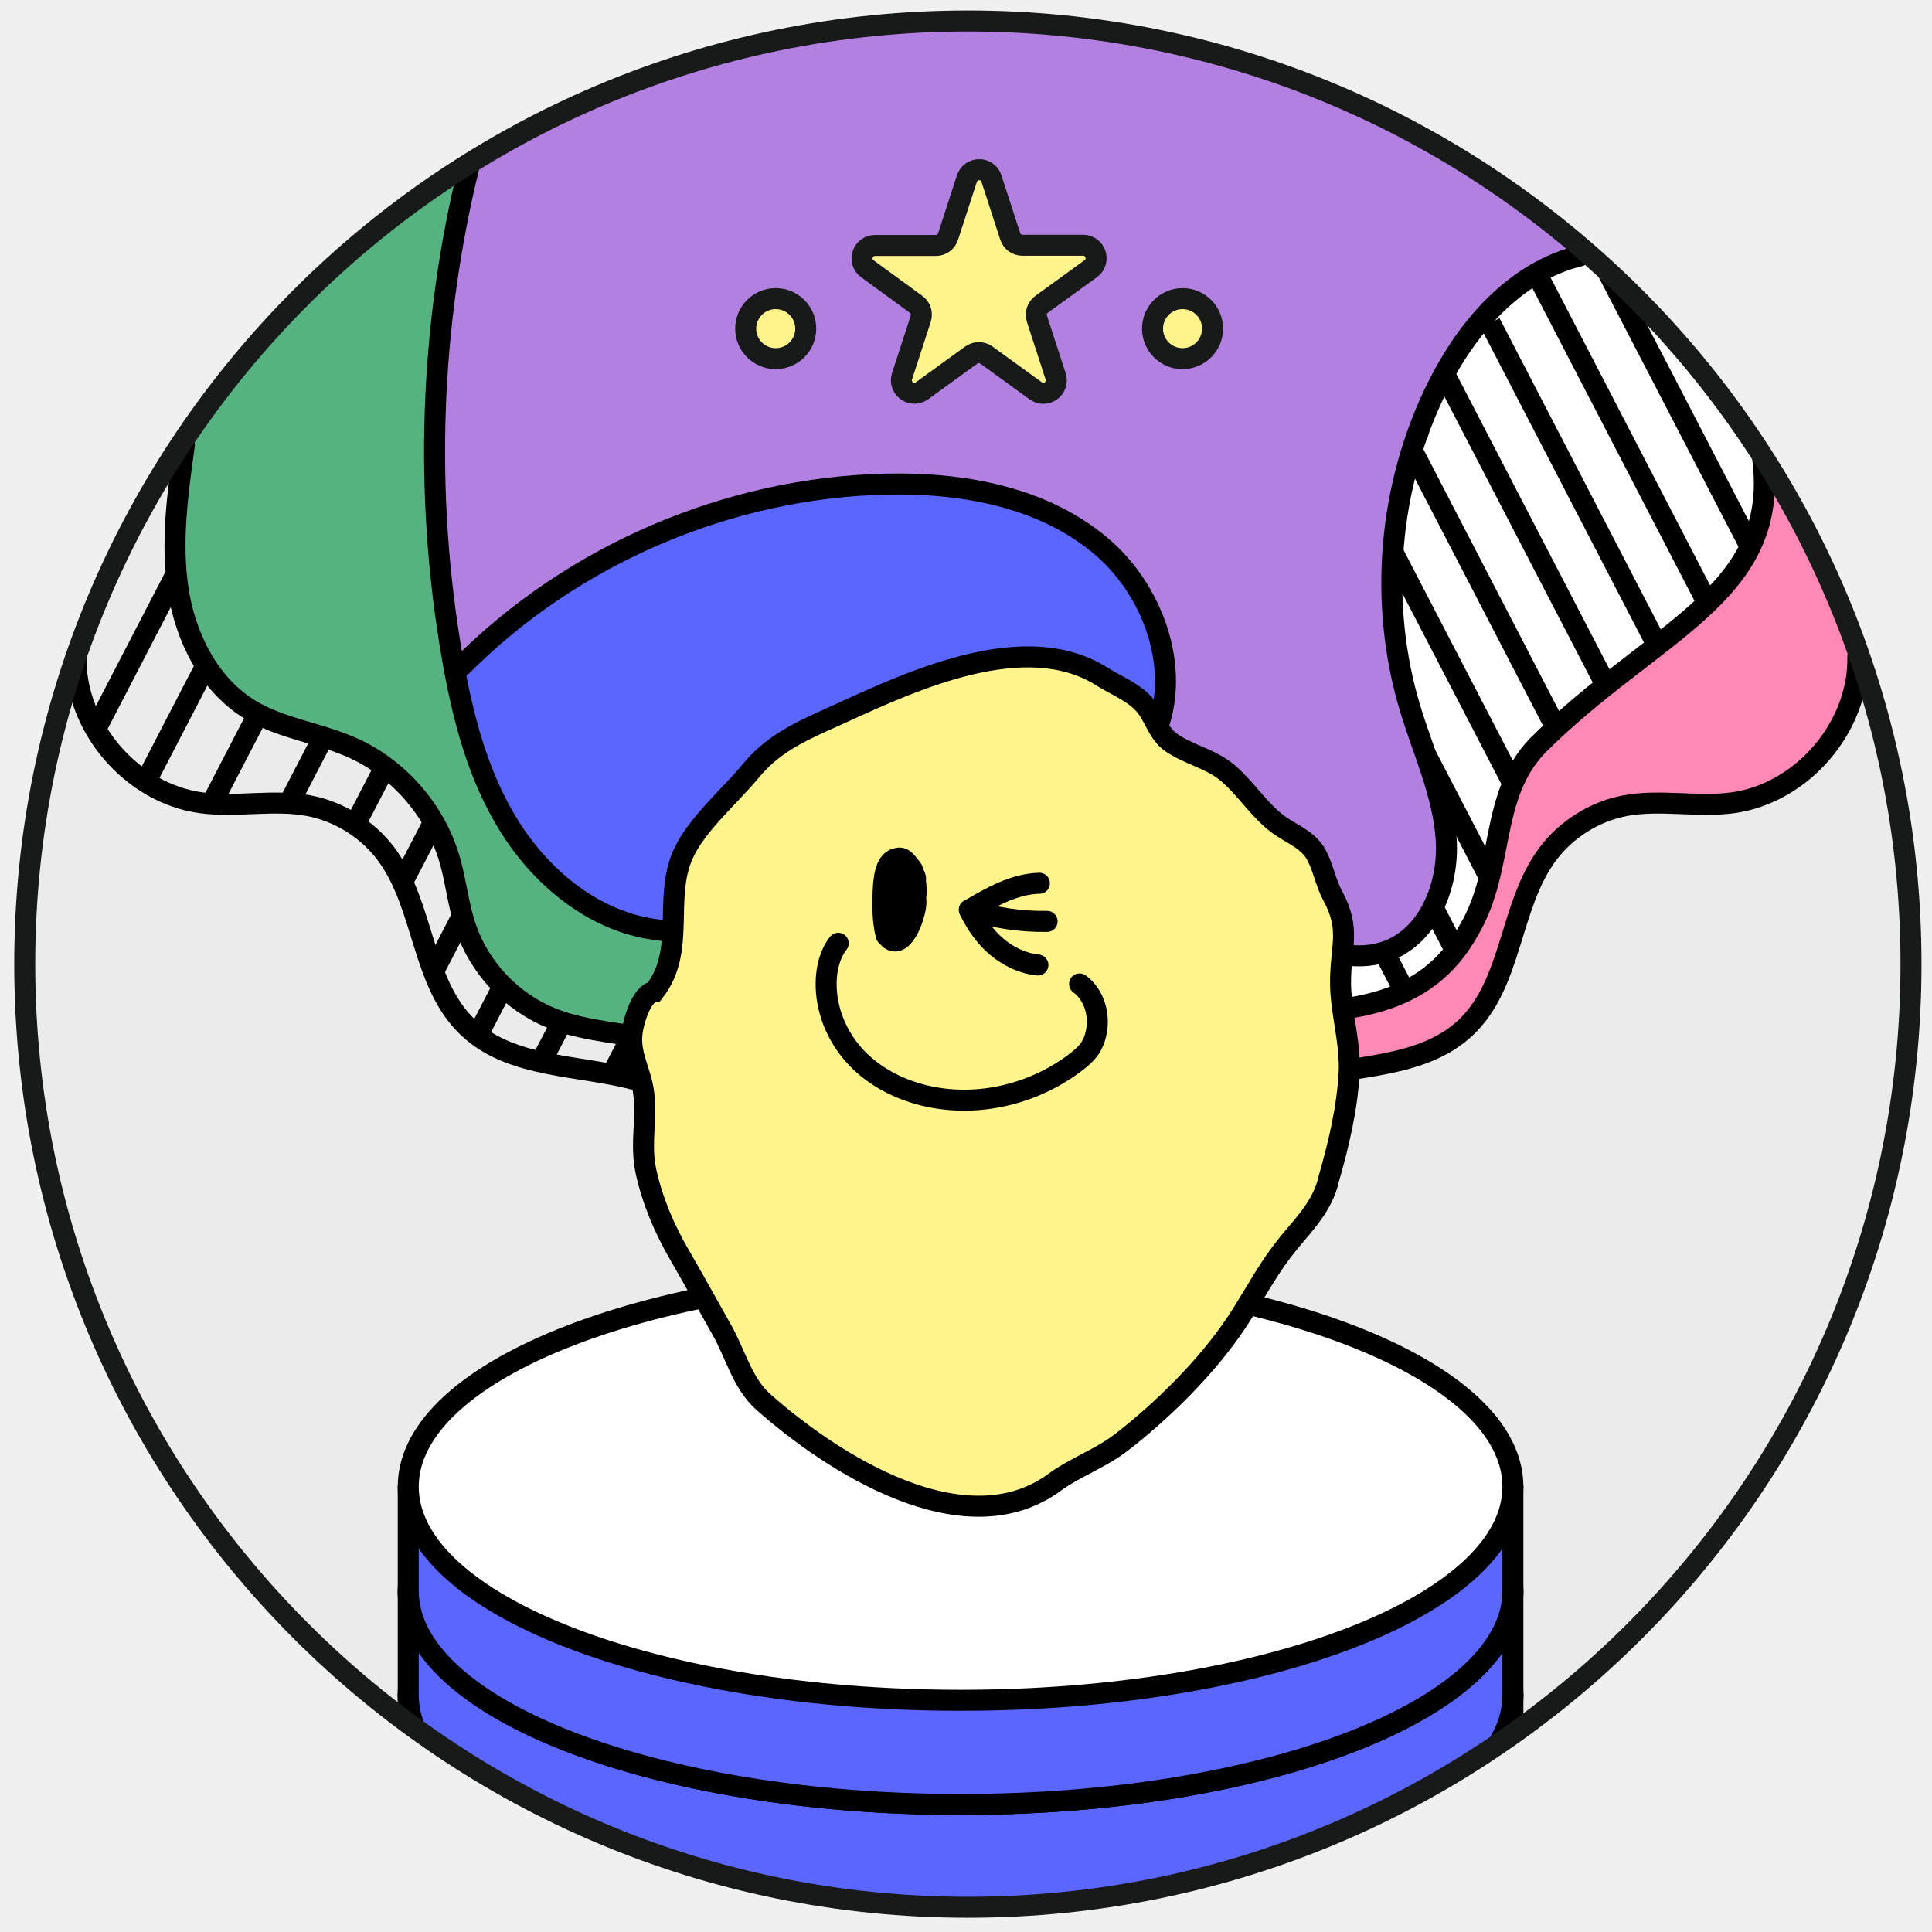
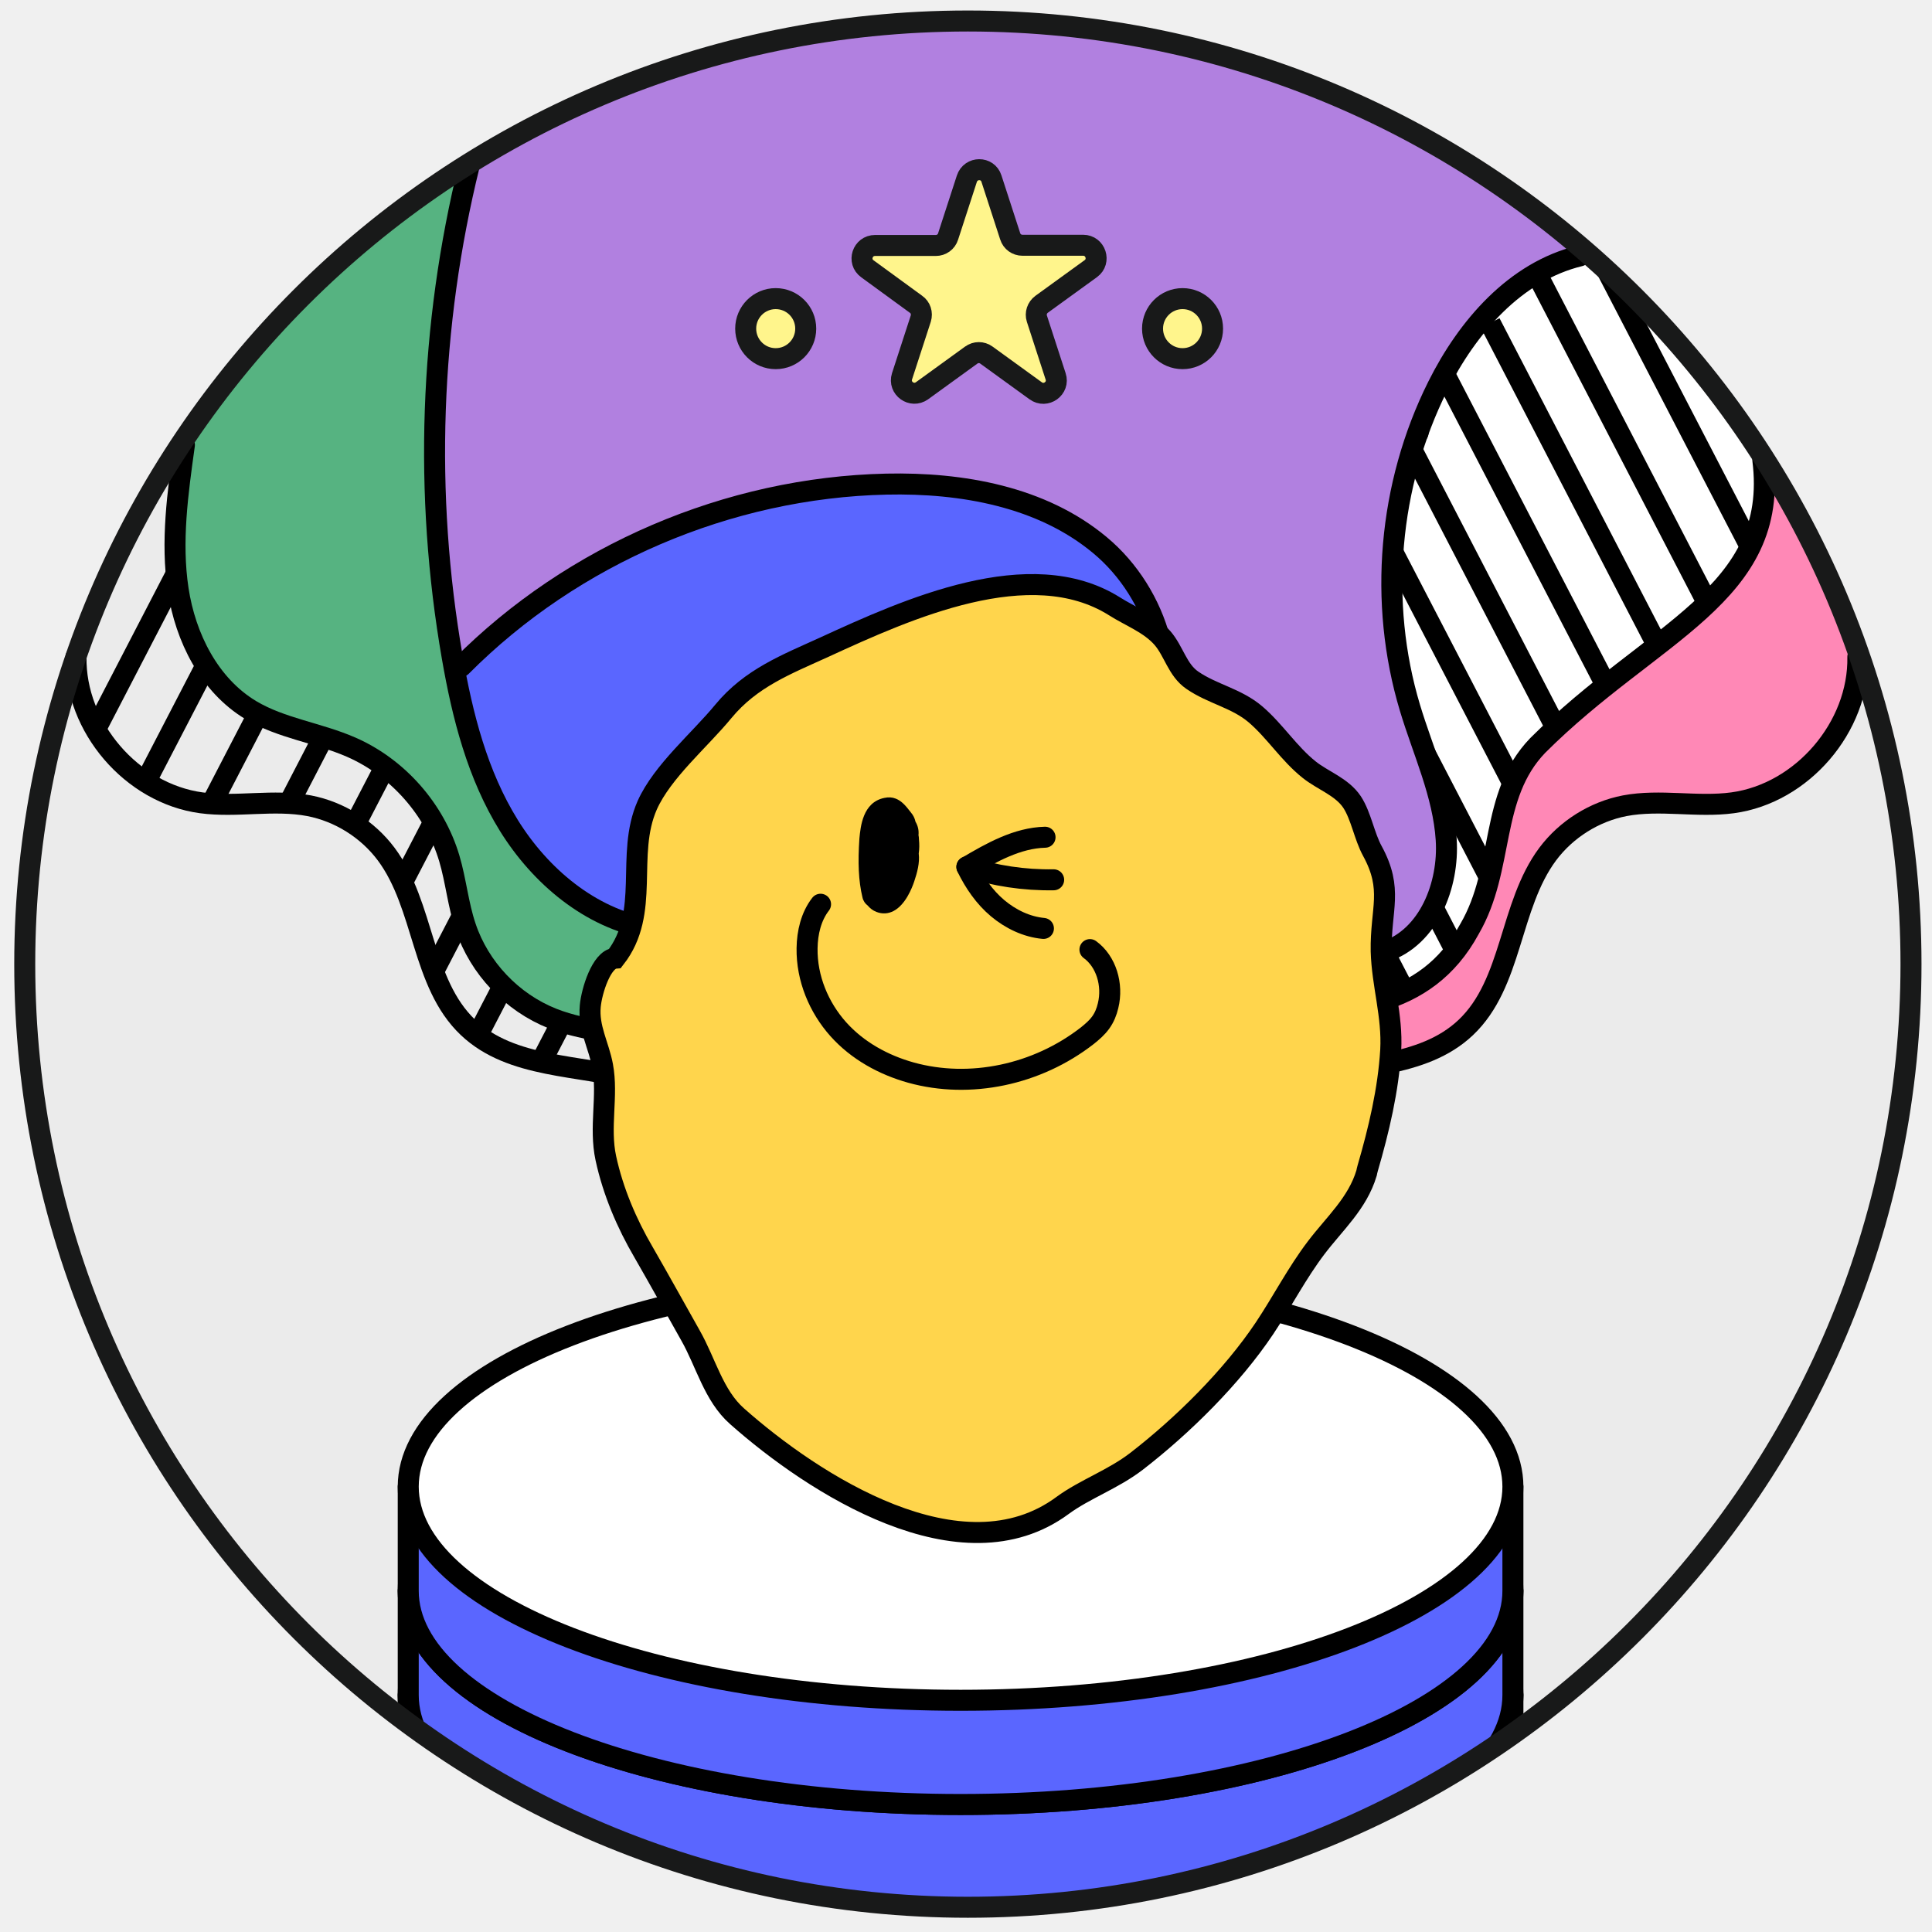
<svg xmlns="http://www.w3.org/2000/svg" width="92" height="92" viewBox="0 0 92 92" fill="none">
  <path d="M45.911 90.822C70.714 90.822 90.822 70.714 90.822 45.911C90.822 21.107 70.714 1 45.911 1C21.107 1 1 21.107 1 45.911C1 70.714 21.107 90.822 45.911 90.822Z" fill="#EBEBEB" />
  <path d="M57.94 16.89C58.729 16.89 59.369 16.25 59.369 15.461C59.369 14.672 58.729 14.032 57.94 14.032C57.15 14.032 56.511 14.672 56.511 15.461C56.511 16.25 57.15 16.89 57.94 16.89Z" fill="#FFF58C" stroke="#181919" stroke-miterlimit="10" stroke-linecap="round" stroke-linejoin="round" />
  <path d="M38.566 16.89C39.355 16.89 39.995 16.25 39.995 15.461C39.995 14.672 39.355 14.032 38.566 14.032C37.777 14.032 37.137 14.672 37.137 15.461C37.137 16.25 37.777 16.89 38.566 16.89Z" fill="#FFF58C" stroke="#181919" stroke-miterlimit="10" stroke-linecap="round" stroke-linejoin="round" />
-   <path d="M48.839 8.325L49.732 11.074C49.811 11.332 50.049 11.501 50.317 11.501H53.206C53.801 11.501 54.049 12.265 53.573 12.612L51.23 14.309C51.012 14.468 50.923 14.746 51.002 14.994L51.895 17.744C52.084 18.309 51.429 18.786 50.943 18.428L48.6 16.731C48.382 16.572 48.094 16.572 47.876 16.731L45.533 18.428C45.047 18.776 44.402 18.309 44.581 17.744L45.474 14.994C45.553 14.736 45.464 14.458 45.246 14.309L42.903 12.612C42.417 12.265 42.665 11.501 43.271 11.501H46.159C46.427 11.501 46.665 11.332 46.744 11.074L47.638 8.325C47.856 7.749 48.66 7.749 48.839 8.325Z" fill="#FFF58C" stroke="#181919" stroke-miterlimit="10" stroke-linecap="round" stroke-linejoin="round" />
+   <path d="M48.839 8.325L49.732 11.074C49.811 11.332 50.05 11.501 50.318 11.501H53.206C53.801 11.501 54.049 12.265 53.573 12.612L51.231 14.309C51.012 14.468 50.923 14.746 51.002 14.994L51.895 17.744C52.084 18.309 51.429 18.786 50.943 18.428L48.6 16.731C48.382 16.572 48.094 16.572 47.876 16.731L45.534 18.428C45.047 18.776 44.402 18.309 44.581 17.744L45.474 14.994C45.553 14.736 45.464 14.458 45.246 14.309L42.903 12.612C42.417 12.265 42.665 11.501 43.271 11.501H46.159C46.427 11.501 46.665 11.332 46.744 11.074L47.638 8.325C47.856 7.749 48.66 7.749 48.839 8.325Z" fill="#FFF58C" stroke="#181919" stroke-miterlimit="10" stroke-linecap="round" stroke-linejoin="round" />
  <path d="M57.94 16.89C58.729 16.89 59.369 16.25 59.369 15.461C59.369 14.672 58.729 14.032 57.94 14.032C57.15 14.032 56.511 14.672 56.511 15.461C56.511 16.25 57.15 16.89 57.94 16.89Z" fill="#FFF58C" stroke="#181919" stroke-miterlimit="10" stroke-linecap="round" stroke-linejoin="round" />
  <path d="M38.566 16.89C39.355 16.89 39.995 16.25 39.995 15.461C39.995 14.672 39.355 14.032 38.566 14.032C37.777 14.032 37.137 14.672 37.137 15.461C37.137 16.25 37.777 16.89 38.566 16.89Z" fill="#FFF58C" stroke="#181919" stroke-miterlimit="10" stroke-linecap="round" stroke-linejoin="round" />
-   <path d="M48.839 8.325L49.732 11.074C49.811 11.332 50.049 11.501 50.317 11.501H53.206C53.801 11.501 54.049 12.265 53.573 12.612L51.23 14.309C51.012 14.468 50.923 14.746 51.002 14.994L51.895 17.744C52.084 18.309 51.429 18.786 50.943 18.428L48.6 16.731C48.382 16.572 48.094 16.572 47.876 16.731L45.533 18.428C45.047 18.776 44.402 18.309 44.581 17.744L45.474 14.994C45.553 14.736 45.464 14.458 45.246 14.309L42.903 12.612C42.417 12.265 42.665 11.501 43.271 11.501H46.159C46.427 11.501 46.665 11.332 46.744 11.074L47.638 8.325C47.856 7.749 48.66 7.749 48.839 8.325Z" fill="#FFF58C" stroke="#181919" stroke-miterlimit="10" stroke-linecap="round" stroke-linejoin="round" />
-   <mask id="mask0_574_3693" style="mask-type:luminance" maskUnits="userSpaceOnUse" x="3" y="21" width="36" height="36">
-     <path d="M36.978 56.213C36.849 55.786 36.482 55.489 36.134 55.211C35.618 54.794 35.102 54.387 34.586 53.97C33.981 53.484 33.375 52.997 32.7 52.61C30.388 51.261 27.589 51.132 25.048 50.288C24.224 50.01 23.42 49.663 22.745 49.117C21.386 48.035 20.671 46.338 20.115 44.69C19.559 43.043 19.083 41.316 18.021 39.936C17.029 39.241 16.066 38.527 14.934 38.249C13.029 37.782 11.004 38.646 9.089 38.219C8.572 38.1 8.066 37.882 7.58 37.614C5.377 36.413 3.66 34.179 3.421 31.678C4.325 27.857 6.111 24.304 8.592 21.614C8.374 23.887 8.146 26.19 8.592 28.433C9.039 30.666 10.24 32.869 12.245 33.951C14.349 35.093 17.138 34.964 18.785 36.691C19.182 37.107 19.47 37.594 19.768 38.09C20.661 39.589 21.564 41.097 22.18 42.725C22.557 43.727 22.835 44.789 23.391 45.703C24.085 46.854 25.217 47.747 26.557 48.144C27.122 48.958 28.234 49.136 29.217 49.256C30.715 49.434 32.244 49.653 33.593 50.347C34.616 50.873 35.479 51.657 36.283 52.471C36.849 53.037 38.08 54.238 38.149 55.062C38.199 55.548 37.395 55.548 36.978 56.213Z" fill="white" />
+   <path d="M48.839 8.325L49.732 11.074C49.811 11.332 50.05 11.501 50.318 11.501H53.206C53.801 11.501 54.049 12.265 53.573 12.612L51.231 14.309C51.012 14.468 50.923 14.746 51.002 14.994L51.895 17.744C52.084 18.309 51.429 18.786 50.943 18.428L48.6 16.731C48.382 16.572 48.094 16.572 47.876 16.731L45.534 18.428C45.047 18.776 44.402 18.309 44.581 17.744L45.474 14.994C45.553 14.736 45.464 14.458 45.246 14.309L42.903 12.612C42.417 12.265 42.665 11.501 43.271 11.501H46.159C46.427 11.501 46.665 11.332 46.744 11.074L47.638 8.325C47.856 7.749 48.66 7.749 48.839 8.325Z" fill="#FFF58C" stroke="#181919" stroke-miterlimit="10" stroke-linecap="round" stroke-linejoin="round" />
+   <mask id="mask0_576_11663" style="mask-type:luminance" maskUnits="userSpaceOnUse" x="3" y="21" width="36" height="36">
+     <path d="M36.978 56.213C36.849 55.786 36.482 55.488 36.134 55.211C35.618 54.794 35.102 54.387 34.586 53.97C33.981 53.484 33.375 52.997 32.7 52.61C30.388 51.26 27.589 51.131 25.048 50.288C24.224 50.01 23.42 49.662 22.745 49.117C21.386 48.035 20.671 46.337 20.115 44.69C19.559 43.042 19.083 41.316 18.021 39.936C17.029 39.241 16.066 38.526 14.934 38.249C13.029 37.782 11.004 38.646 9.089 38.219C8.572 38.1 8.066 37.881 7.58 37.613C5.377 36.413 3.66 34.179 3.421 31.678C4.325 27.857 6.111 24.304 8.592 21.614C8.374 23.887 8.146 26.19 8.592 28.433C9.039 30.666 10.24 32.869 12.245 33.951C14.349 35.093 17.138 34.963 18.785 36.69C19.182 37.107 19.47 37.594 19.768 38.09C20.661 39.589 21.564 41.097 22.18 42.725C22.557 43.727 22.835 44.789 23.391 45.702C24.085 46.854 25.217 47.747 26.557 48.144C27.122 48.958 28.234 49.136 29.217 49.255C30.715 49.434 32.244 49.653 33.593 50.347C34.616 50.873 35.479 51.657 36.283 52.471C36.849 53.037 38.08 54.238 38.149 55.062C38.199 55.548 37.395 55.548 36.978 56.213Z" fill="white" />
  </mask>
-   <g mask="url(#mask0_574_3693)">
+   <g mask="url(#mask0_576_11663)">
    <path d="M3.501 1.278L-9.441 26.249" stroke="black" stroke-miterlimit="10" />
    <path d="M5.645 4.235L-7.298 29.207" stroke="black" stroke-miterlimit="10" />
    <path d="M7.788 7.203L-5.154 32.165" stroke="black" stroke-miterlimit="10" />
    <path d="M9.932 10.161L-3.01 35.132" stroke="black" stroke-miterlimit="10" />
    <path d="M12.076 13.118L-0.866 38.09" stroke="black" stroke-miterlimit="10" />
    <path d="M14.22 16.076L1.278 41.048" stroke="black" stroke-miterlimit="10" />
    <path d="M16.364 19.044L3.421 44.005" stroke="black" stroke-miterlimit="10" />
    <path d="M18.508 22.001L5.565 46.973" stroke="black" stroke-miterlimit="10" />
    <path d="M20.651 24.959L7.709 49.93" stroke="black" stroke-miterlimit="10" />
    <path d="M22.795 27.917L9.843 52.888" stroke="black" stroke-miterlimit="10" />
    <path d="M24.939 30.884L11.987 55.846" stroke="black" stroke-miterlimit="10" />
    <path d="M27.083 33.842L14.131 58.813" stroke="black" stroke-miterlimit="10" />
    <path d="M29.226 36.8L16.274 61.771" stroke="black" stroke-miterlimit="10" />
    <path d="M31.37 39.767L18.418 64.729" stroke="black" stroke-miterlimit="10" />
    <path d="M33.514 42.725L20.562 67.696" stroke="black" stroke-miterlimit="10" />
-     <path d="M35.658 45.682L22.706 70.654" stroke="black" stroke-miterlimit="10" />
+     <path d="M35.658 45.683L22.706 70.654" stroke="black" stroke-miterlimit="10" />
    <path d="M37.802 48.64L24.85 73.612" stroke="black" stroke-miterlimit="10" />
    <path d="M39.946 51.608L26.993 76.569" stroke="black" stroke-miterlimit="10" />
    <path d="M42.08 54.565L29.137 79.537" stroke="black" stroke-miterlimit="10" />
  </g>
-   <path d="M68.212 46.01C69.423 45.206 70.128 43.827 70.554 42.447C70.991 41.058 71.2 39.608 71.706 38.249C72.877 35.112 75.477 32.74 78.157 30.726C80.281 29.128 82.623 27.53 83.596 25.058C83.913 24.244 84.062 23.371 84.469 22.607C82.693 18.776 79.844 15.858 77.055 13.029C76.519 12.483 75.974 11.938 75.348 11.491C73.016 12.394 71.12 14.181 69.78 16.245C68.44 18.309 67.597 20.652 66.793 22.984C66.575 23.629 66.346 24.294 66.366 24.979C66.386 25.713 66.674 26.458 66.465 27.163C65.979 29.803 66.168 32.562 67.329 34.914C67.626 35.51 67.984 36.095 68.113 36.74C68.212 37.227 68.192 37.733 68.272 38.229C68.361 38.755 68.569 39.261 68.649 39.797C68.867 41.306 67.984 42.765 66.942 43.886C66.604 44.243 66.247 44.591 65.79 44.789C64.659 45.286 63.379 44.69 62.237 44.204C60.242 43.36 58.079 42.814 55.905 42.904C53.731 42.993 51.558 43.757 49.97 45.236C49.037 46.109 48.342 47.201 47.737 48.333C47.042 49.633 46.456 51.002 46.04 52.62C46.437 52.65 46.853 52.412 47.231 52.551C47.34 52.59 47.429 52.66 47.538 52.69C47.677 52.739 47.826 52.719 47.975 52.719C48.64 52.7 49.315 52.868 49.98 53.464C50.555 51.876 51.588 50.467 52.928 49.444C53.354 49.117 53.821 48.829 54.327 48.63C55.061 48.352 55.865 48.283 56.649 48.223C58.972 48.045 61.294 47.916 63.627 47.826C64.47 47.797 65.334 47.767 66.138 47.489C66.962 47.231 67.498 46.487 68.212 46.01Z" fill="white" />
-   <mask id="mask1_574_3693" style="mask-type:luminance" maskUnits="userSpaceOnUse" x="46" y="11" width="39" height="43">
-     <path d="M68.212 46.149C69.423 45.345 70.128 43.966 70.554 42.586C70.991 41.197 71.2 39.747 71.706 38.388C72.877 35.251 75.477 32.879 78.157 30.864C80.281 29.267 82.623 27.669 83.596 25.197C83.913 24.383 84.062 23.51 84.469 22.746C82.693 18.915 79.844 15.997 77.055 13.168C76.519 12.622 75.974 12.076 75.348 11.63C73.016 12.533 71.12 14.319 69.78 16.384C68.44 18.448 67.597 20.791 66.793 23.123C66.575 23.768 66.346 24.433 66.366 25.118C66.386 25.852 66.674 26.597 66.465 27.301C65.979 29.942 66.168 32.701 67.329 35.053C67.626 35.648 67.984 36.234 68.113 36.879C68.212 37.365 68.192 37.872 68.272 38.368C68.361 38.894 68.569 39.4 68.649 39.936C68.867 41.445 67.984 42.904 66.942 44.025C66.604 44.382 66.247 44.73 65.79 44.928C64.659 45.425 63.379 44.829 62.237 44.343C60.242 43.499 58.079 42.953 55.905 43.042C53.731 43.132 51.558 43.896 49.97 45.375C49.037 46.248 48.342 47.34 47.737 48.471C47.042 49.772 46.456 51.141 46.04 52.759C46.437 52.789 46.853 52.551 47.231 52.69C47.34 52.729 47.429 52.799 47.538 52.829C47.677 52.878 47.826 52.858 47.975 52.858C48.64 52.839 49.315 53.007 49.98 53.603C50.555 52.015 51.588 50.605 52.928 49.583C53.354 49.256 53.821 48.968 54.327 48.769C55.061 48.491 55.865 48.422 56.649 48.362C58.972 48.184 61.294 48.055 63.627 47.965C64.47 47.936 65.334 47.906 66.138 47.628C66.962 47.37 67.498 46.626 68.212 46.149Z" fill="white" />
+   <path d="M68.212 46.01C69.423 45.206 70.128 43.827 70.554 42.447C70.991 41.057 71.2 39.608 71.706 38.249C72.877 35.112 75.477 32.74 78.157 30.726C80.281 29.128 82.623 27.53 83.596 25.058C83.913 24.244 84.062 23.371 84.469 22.607C82.693 18.776 79.844 15.858 77.055 13.029C76.519 12.483 75.974 11.938 75.348 11.491C73.016 12.394 71.12 14.181 69.78 16.245C68.44 18.309 67.597 20.652 66.793 22.984C66.575 23.629 66.346 24.294 66.366 24.979C66.386 25.713 66.674 26.458 66.465 27.163C65.979 29.803 66.168 32.562 67.329 34.914C67.626 35.509 67.984 36.095 68.113 36.74C68.212 37.227 68.192 37.733 68.272 38.229C68.361 38.755 68.569 39.261 68.649 39.797C68.867 41.306 67.984 42.765 66.942 43.886C66.604 44.243 66.247 44.591 65.79 44.789C64.659 45.286 63.379 44.69 62.237 44.204C60.242 43.36 58.079 42.814 55.905 42.904C53.731 42.993 51.558 43.757 49.97 45.236C49.037 46.109 48.342 47.201 47.737 48.333C47.042 49.633 46.456 51.002 46.04 52.62C46.437 52.65 46.853 52.412 47.231 52.551C47.34 52.59 47.429 52.66 47.538 52.69C47.677 52.739 47.826 52.719 47.975 52.719C48.64 52.7 49.315 52.868 49.98 53.464C50.555 51.876 51.588 50.467 52.928 49.444C53.354 49.117 53.821 48.829 54.327 48.63C55.061 48.352 55.865 48.283 56.649 48.223C58.972 48.045 61.294 47.916 63.627 47.826C64.47 47.797 65.334 47.767 66.138 47.489C66.962 47.231 67.498 46.486 68.212 46.01Z" fill="white" />
+   <mask id="mask1_576_11663" style="mask-type:luminance" maskUnits="userSpaceOnUse" x="46" y="11" width="39" height="43">
+     <path d="M68.212 46.149C69.423 45.345 70.128 43.965 70.554 42.586C70.991 41.196 71.2 39.747 71.706 38.388C72.877 35.251 75.477 32.879 78.157 30.864C80.281 29.266 82.623 27.669 83.596 25.197C83.913 24.383 84.062 23.51 84.469 22.746C82.693 18.915 79.844 15.997 77.055 13.168C76.519 12.622 75.974 12.076 75.348 11.63C73.016 12.533 71.12 14.319 69.78 16.384C68.44 18.448 67.597 20.791 66.793 23.123C66.575 23.768 66.346 24.433 66.366 25.118C66.386 25.852 66.674 26.597 66.465 27.301C65.979 29.941 66.168 32.7 67.329 35.053C67.626 35.648 67.984 36.234 68.113 36.879C68.212 37.365 68.192 37.871 68.272 38.368C68.361 38.894 68.569 39.4 68.649 39.936C68.867 41.444 67.984 42.904 66.942 44.025C66.604 44.382 66.247 44.73 65.79 44.928C64.659 45.424 63.379 44.829 62.237 44.343C60.242 43.499 58.079 42.953 55.905 43.042C53.731 43.132 51.558 43.896 49.97 45.375C49.037 46.248 48.342 47.34 47.737 48.471C47.042 49.772 46.456 51.141 46.04 52.759C46.437 52.789 46.853 52.551 47.231 52.69C47.34 52.729 47.429 52.799 47.538 52.828C47.677 52.878 47.826 52.858 47.975 52.858C48.64 52.838 49.315 53.007 49.98 53.603C50.555 52.015 51.588 50.605 52.928 49.583C53.354 49.255 53.821 48.968 54.327 48.769C55.061 48.491 55.865 48.422 56.649 48.362C58.972 48.184 61.294 48.054 63.627 47.965C64.47 47.935 65.334 47.906 66.138 47.628C66.962 47.37 67.498 46.625 68.212 46.149Z" fill="white" />
  </mask>
-   <g mask="url(#mask1_574_3693)">
-     <path d="M83.924 0.682L96.866 25.654" stroke="black" stroke-miterlimit="10" />
+   <g mask="url(#mask1_576_11663)">
+     <path d="M83.923 0.682L96.866 25.654" stroke="black" stroke-miterlimit="10" />
    <path d="M81.76 3.134L94.712 28.105" stroke="black" stroke-miterlimit="10" />
    <path d="M79.596 5.585L92.548 30.547" stroke="black" stroke-miterlimit="10" />
    <path d="M77.442 8.037L90.385 32.998" stroke="black" stroke-miterlimit="10" />
    <path d="M75.279 10.478L88.231 35.45" stroke="black" stroke-miterlimit="10" />
    <path d="M73.125 12.93L86.067 37.901" stroke="black" stroke-miterlimit="10" />
-     <path d="M70.961 15.381L83.904 40.353" stroke="black" stroke-miterlimit="10" />
+     <path d="M70.961 15.382L83.903 40.353" stroke="black" stroke-miterlimit="10" />
    <path d="M68.798 17.833L81.75 42.804" stroke="black" stroke-miterlimit="10" />
    <path d="M66.644 20.284L79.586 45.256" stroke="black" stroke-miterlimit="10" />
    <path d="M64.48 22.736L77.432 47.697" stroke="black" stroke-miterlimit="10" />
    <path d="M62.317 25.187L75.269 50.149" stroke="black" stroke-miterlimit="10" />
    <path d="M60.163 27.629L73.105 52.6" stroke="black" stroke-miterlimit="10" />
    <path d="M57.999 30.08L70.951 55.052" stroke="black" stroke-miterlimit="10" />
    <path d="M55.846 32.532L68.788 57.503" stroke="black" stroke-miterlimit="10" />
    <path d="M53.682 34.983L66.624 59.955" stroke="black" stroke-miterlimit="10" />
    <path d="M51.518 37.435L64.47 62.406" stroke="black" stroke-miterlimit="10" />
-     <path d="M49.364 39.886L62.306 64.848" stroke="black" stroke-miterlimit="10" />
+     <path d="M49.364 39.886L62.307 64.848" stroke="black" stroke-miterlimit="10" />
    <path d="M47.201 42.328L60.143 67.299" stroke="black" stroke-miterlimit="10" />
    <path d="M45.037 44.779L57.989 69.751" stroke="black" stroke-miterlimit="10" />
    <path d="M42.883 47.231L55.826 72.202" stroke="black" stroke-miterlimit="10" />
    <path d="M40.72 49.682L53.672 74.654" stroke="black" stroke-miterlimit="10" />
  </g>
  <path d="M41.454 53.493C42.159 53.325 42.864 53.146 43.499 52.968C42.953 51.389 42.427 49.782 42.308 48.124C42.189 46.457 42.536 44.71 43.568 43.4C45.057 41.524 47.588 40.928 49.712 39.817C51.588 38.834 53.215 37.375 54.387 35.618C55.2 34.398 55.826 32.939 55.587 31.49C55.449 30.646 55.032 29.872 54.605 29.128C53.523 27.222 52.213 25.207 50.079 24.641C46.635 22.865 42.536 23.063 38.685 23.51C37.008 23.709 35.34 23.937 33.723 24.403C29.574 25.604 26.011 28.244 22.557 30.825C22.309 31.013 22.051 31.212 21.922 31.5C21.813 31.748 21.823 32.036 21.842 32.313C22.041 34.566 23.093 36.631 24.135 38.646C24.721 39.777 25.316 40.919 26.219 41.812C27.212 42.794 28.512 43.41 29.822 43.896C31.301 44.432 32.829 44.819 34.378 45.057C35.202 45.176 36.055 45.266 36.77 45.692C37.405 46.08 37.861 46.695 38.288 47.3C39.509 49.027 41.087 53.662 41.087 53.662L41.454 53.493Z" fill="#5A66FF" />
  <path d="M68.292 37.256C67.924 37.306 67.547 37.336 67.16 37.336C62.525 37.336 58.773 33.584 58.773 28.949C58.773 24.314 62.525 20.562 67.16 20.562C67.329 20.562 67.349 20.602 67.527 20.612" stroke="black" stroke-miterlimit="10" stroke-linecap="round" stroke-linejoin="round" />
-   <path d="M75.468 12.037C71.12 13.833 67.736 17.823 66.684 22.408C65.364 28.175 67.557 34.07 69.006 39.807C68.977 41.325 68.47 42.824 67.468 43.846C66.456 44.869 64.967 45.385 63.538 45.226C61.702 45.008 60.153 43.767 58.357 43.34C56.898 42.993 55.359 43.221 53.89 43.549C52.729 43.817 51.568 44.154 50.556 44.789C47.906 46.447 46.814 49.811 46.754 52.938C45.692 52.67 44.809 52.789 44.025 53.136C42.854 52.372 42.606 51.042 42.457 49.841C42.189 47.856 41.971 45.673 43.052 43.995C43.886 42.705 45.325 41.961 46.695 41.276C48.322 40.462 49.95 39.648 51.578 38.844C52.68 38.298 53.811 37.713 54.565 36.74C55.379 35.678 55.617 34.289 55.617 32.949C55.617 31.222 55.24 29.465 54.337 27.996C53.245 26.22 51.449 24.939 49.494 24.215C47.538 23.49 45.424 23.282 43.34 23.282C35.301 23.302 27.311 26.587 21.584 32.224C20.552 27.083 20.681 22.508 20.83 18.041C20.939 14.518 21.078 10.905 22.17 7.709C33.901 0.375 49.156 -1.015 62.138 3.918C67.011 6.042 71.617 8.811 75.468 12.037Z" fill="#B180E0" />
+   <path d="M75.468 12.037C71.12 13.833 67.736 17.823 66.684 22.408C65.364 28.175 67.557 34.07 69.006 39.807C68.977 41.325 68.47 42.824 67.468 43.846C66.456 44.869 64.967 45.385 63.538 45.226C61.701 45.008 60.153 43.767 58.357 43.34C56.898 42.993 55.359 43.221 53.89 43.549C52.729 43.817 51.568 44.154 50.556 44.789C47.906 46.447 46.814 49.811 46.754 52.938C45.692 52.67 44.809 52.789 44.025 53.136C42.854 52.372 42.606 51.042 42.457 49.841C42.189 47.856 41.971 45.673 43.052 43.995C43.886 42.705 45.325 41.961 46.695 41.276C48.322 40.462 49.95 39.648 51.578 38.844C52.68 38.298 53.811 37.713 54.565 36.74C55.379 35.678 55.617 34.289 55.617 32.949C55.617 31.222 55.24 29.465 54.337 27.996C53.245 26.22 51.449 24.939 49.494 24.215C47.538 23.49 45.424 23.282 43.34 23.282C35.301 23.302 27.311 26.587 21.584 32.224C20.552 27.083 20.681 22.508 20.83 18.041C20.939 14.518 21.078 10.905 22.17 7.709C33.901 0.375 49.156 -1.015 62.138 3.918C67.011 6.042 71.617 8.811 75.468 12.037Z" fill="#B180E0" />
  <path d="M88.529 32.512C88.549 30.16 86.871 28.175 85.988 25.991C85.512 24.81 85.254 23.51 84.45 22.527C84.043 24.79 83.001 27.272 81.323 28.77C79.646 30.269 77.691 31.42 75.914 32.8C74.138 34.179 72.48 35.847 71.716 37.961C71.031 39.867 71.1 42.02 70.187 43.827C69.334 45.514 67.686 46.695 65.92 47.34C64.143 47.985 62.237 48.164 60.352 48.243C58.347 48.333 56.302 48.343 54.426 49.027C52.541 49.712 50.824 51.241 50.317 53.216C51.975 54.059 53.533 55.102 54.952 56.292C56.401 54.714 58.307 52.69 60.312 51.925C61.394 51.509 63.319 51.082 63.319 51.082C63.319 51.082 65.8 50.754 67.051 50.377C68.083 50.059 68.927 49.583 69.721 48.839C71.845 46.874 71.636 43.698 73.234 41.286C74.048 40.045 75.368 39.202 76.778 38.725C78.187 38.249 79.676 38.11 81.154 38.03C81.879 37.991 82.604 37.971 83.298 37.792C85.829 37.187 88.509 35.033 88.529 32.512Z" fill="#FF88B6" />
-   <path d="M21.128 8.98C16.503 11.233 12.91 15.173 9.903 19.351C9.386 20.066 8.88 20.81 8.642 21.664C8.414 22.478 8.453 23.341 8.503 24.195C8.583 25.604 8.672 27.004 8.781 28.413C8.831 29.108 8.9 29.832 9.198 30.457C9.496 31.083 10.002 31.579 10.508 32.045C11.53 32.988 12.622 33.892 13.863 34.527C15.064 35.142 16.374 35.499 17.575 36.105C18.776 36.71 19.917 37.633 20.115 38.914C22.19 40.978 21.872 44.591 23.817 46.774C24.959 48.065 26.716 48.63 28.403 48.958C30.1 49.285 31.847 49.434 33.435 50.109C35.737 51.102 37.514 53.245 38.07 55.836C38.338 55.201 38.894 54.734 39.489 54.397C40.085 54.059 40.74 53.841 41.345 53.404C39.846 50.983 39.449 47.757 37.167 46.06C35.261 44.63 32.651 44.75 30.348 44.134C27.609 43.4 25.187 41.504 23.51 39.033C23.023 38.001 22.597 36.939 22.13 35.767C21.773 31.41 20.512 27.133 20.532 22.756C20.542 21.128 20.731 19.5 20.919 17.873C21.306 14.568 21.694 11.243 22.468 8.007C21.981 8.404 21.495 8.791 21.128 8.98Z" fill="#56B381" />
-   <path d="M3.62 31.281C3.561 34.616 6.27 37.782 9.585 38.229C11.282 38.457 13.029 38.05 14.716 38.368C16.165 38.646 17.505 39.489 18.389 40.67C20.225 43.132 20.056 46.814 22.289 48.928C24.363 50.893 27.589 50.685 30.348 51.439C33.068 52.174 35.48 53.98 36.958 56.372" stroke="black" stroke-miterlimit="10" stroke-linecap="round" stroke-linejoin="round" />
-   <path d="M88.469 31.281C88.529 34.616 85.819 37.782 82.504 38.229C80.807 38.457 79.06 38.05 77.373 38.368C75.924 38.646 74.584 39.489 73.701 40.67C71.865 43.132 72.034 46.814 69.8 48.928C67.726 50.893 64.5 50.685 61.741 51.439C59.022 52.174 56.61 53.98 55.131 56.372" stroke="black" stroke-miterlimit="10" stroke-linecap="round" stroke-linejoin="round" />
+   <path d="M21.128 8.98C16.503 11.233 12.91 15.173 9.903 19.351C9.387 20.066 8.881 20.81 8.642 21.664C8.414 22.478 8.454 23.341 8.503 24.195C8.583 25.604 8.672 27.004 8.781 28.413C8.831 29.108 8.9 29.832 9.198 30.457C9.496 31.083 10.002 31.579 10.508 32.045C11.53 32.988 12.622 33.892 13.863 34.527C15.064 35.142 16.374 35.499 17.575 36.105C18.776 36.71 19.917 37.633 20.116 38.914C22.19 40.978 21.872 44.591 23.818 46.774C24.959 48.065 26.716 48.63 28.403 48.958C30.1 49.285 31.847 49.434 33.435 50.109C35.738 51.102 37.514 53.245 38.07 55.836C38.338 55.201 38.894 54.734 39.489 54.397C40.085 54.059 40.74 53.841 41.345 53.404C39.847 50.983 39.45 47.757 37.167 46.06C35.261 44.63 32.651 44.75 30.348 44.134C27.609 43.4 25.187 41.504 23.51 39.033C23.024 38.001 22.597 36.939 22.13 35.767C21.773 31.41 20.513 27.133 20.532 22.756C20.542 21.128 20.731 19.5 20.92 17.873C21.307 14.568 21.694 11.243 22.468 8.007C21.982 8.404 21.495 8.791 21.128 8.98Z" fill="#56B381" />
+   <path d="M3.62 31.281C3.561 34.616 6.27 37.782 9.585 38.229C11.282 38.457 13.029 38.05 14.716 38.368C16.165 38.646 17.505 39.489 18.389 40.67C20.225 43.132 20.056 46.814 22.289 48.928C24.363 50.893 27.589 50.685 30.348 51.439C33.068 52.173 35.48 53.98 36.958 56.372" stroke="black" stroke-miterlimit="10" stroke-linecap="round" stroke-linejoin="round" />
+   <path d="M88.469 31.281C88.529 34.616 85.819 37.782 82.504 38.229C80.807 38.457 79.06 38.05 77.373 38.368C75.924 38.646 74.584 39.489 73.701 40.67C71.865 43.132 72.033 46.814 69.8 48.928C67.726 50.893 64.5 50.685 61.741 51.439C59.022 52.173 56.61 53.98 55.131 56.372" stroke="black" stroke-miterlimit="10" stroke-linecap="round" stroke-linejoin="round" />
  <path d="M46.447 52.243C46.605 49.305 48.213 46.477 50.645 44.829C53.077 43.181 56.292 42.735 59.081 43.668C61.374 44.432 63.686 46.09 65.969 45.315C68.034 44.621 69.006 42.149 68.867 39.986C68.728 37.812 67.766 35.787 67.14 33.703C65.632 28.681 66.118 23.093 68.46 18.399C69.87 15.57 72.152 12.93 75.229 12.185" stroke="black" stroke-miterlimit="10" stroke-linecap="round" stroke-linejoin="round" />
  <path d="M83.943 21.892C84.757 28.343 78.673 30.051 73.224 35.499C70.902 37.911 71.666 41.335 69.979 44.233C65.781 51.985 54.397 44.502 50.317 52.64" stroke="black" stroke-miterlimit="10" stroke-linecap="round" stroke-linejoin="round" />
  <path d="M22.349 7.858C20.463 15.5 20.185 23.53 21.535 31.291C22.021 34.09 22.736 36.899 24.234 39.311C25.733 41.722 28.095 43.717 30.884 44.214C31.926 44.402 32.998 44.372 34.03 44.611C35.916 45.047 37.514 46.347 38.646 47.906C39.777 49.464 40.482 51.3 41.077 53.136" stroke="black" stroke-miterlimit="10" stroke-linecap="round" stroke-linejoin="round" />
  <path d="M8.781 21.188C8.463 23.47 8.136 25.793 8.483 28.076C8.831 30.358 9.962 32.621 11.937 33.812C13.396 34.686 15.153 34.894 16.721 35.579C18.944 36.551 20.701 38.546 21.396 40.879C21.713 41.951 21.812 43.072 22.17 44.134C22.825 46.099 24.383 47.737 26.308 48.501C28.016 49.176 29.911 49.176 31.688 49.653C34.497 50.407 36.928 52.441 38.169 55.062" stroke="black" stroke-miterlimit="10" stroke-linecap="round" stroke-linejoin="round" />
-   <path d="M21.971 31.728C27.271 26.398 34.685 23.222 42.209 23.053C45.811 22.974 49.613 23.649 52.382 25.962C55.151 28.264 56.491 32.532 54.655 35.639C51.995 40.125 44.511 40.204 42.566 45.038C41.554 47.568 42.516 50.407 43.489 52.958" stroke="black" stroke-miterlimit="10" stroke-linecap="round" stroke-linejoin="round" />
-   <path d="M56.312 17.079C57.101 17.079 57.741 16.439 57.741 15.649C57.741 14.86 57.101 14.22 56.312 14.22C55.523 14.22 54.883 14.86 54.883 15.649C54.883 16.439 55.523 17.079 56.312 17.079Z" fill="#FFF58C" stroke="#181919" stroke-miterlimit="10" stroke-linecap="round" stroke-linejoin="round" />
+   <path d="M21.971 31.728C27.271 26.398 34.685 23.222 42.209 23.053C45.811 22.974 49.613 23.649 52.382 25.962C55.151 28.264 56.491 32.532 54.655 35.639C51.995 40.125 44.511 40.204 42.566 45.038C41.553 47.568 42.516 50.407 43.489 52.958" stroke="black" stroke-miterlimit="10" stroke-linecap="round" stroke-linejoin="round" />
+   <path d="M56.312 17.079C57.102 17.079 57.741 16.439 57.741 15.649C57.741 14.86 57.102 14.22 56.312 14.22C55.523 14.22 54.883 14.86 54.883 15.649C54.883 16.439 55.523 17.079 56.312 17.079Z" fill="#FFF58C" stroke="#181919" stroke-miterlimit="10" stroke-linecap="round" stroke-linejoin="round" />
  <path d="M36.938 17.079C37.728 17.079 38.368 16.439 38.368 15.649C38.368 14.86 37.728 14.22 36.938 14.22C36.149 14.22 35.509 14.86 35.509 15.649C35.509 16.439 36.149 17.079 36.938 17.079Z" fill="#FFF58C" stroke="#181919" stroke-miterlimit="10" stroke-linecap="round" stroke-linejoin="round" />
  <path d="M47.211 8.503L48.104 11.252C48.184 11.511 48.422 11.679 48.69 11.679H51.578C52.174 11.679 52.422 12.444 51.945 12.791L49.603 14.488C49.385 14.647 49.295 14.925 49.375 15.173L50.268 17.922C50.457 18.488 49.801 18.964 49.315 18.607L46.973 16.91C46.755 16.751 46.467 16.751 46.248 16.91L43.906 18.607C43.42 18.954 42.775 18.488 42.953 17.922L43.846 15.173C43.926 14.915 43.837 14.637 43.618 14.488L41.306 12.801C40.819 12.453 41.068 11.689 41.673 11.689H44.561C44.829 11.689 45.067 11.521 45.147 11.262L46.04 8.513C46.228 7.938 47.032 7.938 47.211 8.503Z" fill="#FFF58C" stroke="#181919" stroke-miterlimit="10" stroke-linecap="round" stroke-linejoin="round" />
-   <mask id="mask2_574_3693" style="mask-type:luminance" maskUnits="userSpaceOnUse" x="1" y="1" width="91" height="90">
+   <mask id="mask2_576_11663" style="mask-type:luminance" maskUnits="userSpaceOnUse" x="1" y="1" width="91" height="90">
    <path d="M46.089 90.822C70.893 90.822 91 70.714 91 45.911C91 21.107 70.893 1 46.089 1C21.286 1 1.178 21.107 1.178 45.911C1.178 70.714 21.286 90.822 46.089 90.822Z" fill="white" />
  </mask>
-   <g mask="url(#mask2_574_3693)">
+   <g mask="url(#mask2_576_11663)">
    <path d="M68.698 80.718C64.202 77.611 55.607 75.507 45.742 75.507C35.876 75.507 27.281 77.611 22.785 80.718H19.44V85.68C19.44 91.298 31.212 95.854 45.742 95.854C60.272 95.854 72.043 91.298 72.043 85.68V80.718H68.698Z" fill="#5A66FF" stroke="black" stroke-miterlimit="10" stroke-linecap="round" stroke-linejoin="round" />
    <path d="M45.742 90.891C60.268 90.891 72.043 86.337 72.043 80.718C72.043 75.1 60.268 70.545 45.742 70.545C31.216 70.545 19.44 75.1 19.44 80.718C19.44 86.337 31.216 90.891 45.742 90.891Z" fill="white" stroke="black" stroke-miterlimit="10" stroke-linecap="round" stroke-linejoin="round" />
    <path d="M68.698 75.755C64.202 72.649 55.607 70.545 45.742 70.545C35.876 70.545 27.281 72.649 22.785 75.755H19.44V80.718C19.44 86.335 31.212 90.891 45.742 90.891C60.272 90.891 72.043 86.335 72.043 80.718V75.755H68.698Z" fill="#5A66FF" stroke="black" stroke-miterlimit="10" stroke-linecap="round" stroke-linejoin="round" />
    <path d="M45.742 85.928C60.268 85.928 72.043 81.374 72.043 75.755C72.043 70.137 60.268 65.582 45.742 65.582C31.216 65.582 19.44 70.137 19.44 75.755C19.44 81.374 31.216 85.928 45.742 85.928Z" fill="white" stroke="black" stroke-miterlimit="10" stroke-linecap="round" stroke-linejoin="round" />
    <path d="M68.698 70.793C64.202 67.686 55.607 65.582 45.742 65.582C35.876 65.582 27.281 67.686 22.785 70.793H19.44V75.755C19.44 81.373 31.212 85.928 45.742 85.928C60.272 85.928 72.043 81.373 72.043 75.755V70.793H68.698Z" fill="#5A66FF" stroke="black" stroke-miterlimit="10" stroke-linecap="round" stroke-linejoin="round" />
    <path d="M45.742 80.966C60.268 80.966 72.043 76.411 72.043 70.793C72.043 65.174 60.268 60.62 45.742 60.62C31.216 60.62 19.44 65.174 19.44 70.793C19.44 76.411 31.216 80.966 45.742 80.966Z" fill="white" stroke="black" stroke-miterlimit="10" stroke-linecap="round" stroke-linejoin="round" />
  </g>
  <path d="M46.089 90.822C70.893 90.822 91 70.714 91 45.911C91 21.107 70.893 1 46.089 1C21.286 1 1.178 21.107 1.178 45.911C1.178 70.714 21.286 90.822 46.089 90.822Z" stroke="#181919" stroke-miterlimit="10" />
-   <path fill-rule="evenodd" clip-rule="evenodd" d="M63.26 56.183C63.736 54.546 64.143 52.829 64.242 51.141C64.322 49.672 63.875 48.352 63.836 46.923C63.806 45.107 64.362 44.303 63.458 42.646C63.111 42.01 62.982 41.157 62.595 40.561C62.158 39.906 61.354 39.648 60.769 39.182C59.905 38.497 59.31 37.534 58.476 36.82C57.662 36.125 56.64 35.956 55.776 35.361C55.141 34.924 54.992 34.13 54.506 33.564C53.96 32.939 53.136 32.641 52.452 32.204C48.859 29.951 43.618 32.324 40.075 33.951C38.467 34.686 36.949 35.261 35.767 36.691C34.765 37.911 33.167 39.251 32.522 40.69C31.579 42.824 32.681 45.266 31.152 47.221C30.567 47.271 30.15 48.62 30.09 49.266C30.001 50.189 30.458 50.953 30.616 51.816C30.855 53.097 30.468 54.427 30.755 55.757C31.063 57.176 31.649 58.545 32.363 59.766C33.038 60.937 33.703 62.138 34.368 63.319C35.023 64.471 35.351 65.88 36.353 66.763C39.599 69.642 45.931 73.761 50.248 70.565C51.181 69.88 52.402 69.453 53.394 68.689C55.359 67.17 57.464 65.096 58.863 63.002C59.617 61.87 60.243 60.65 61.066 59.568C61.85 58.536 62.823 57.682 63.21 56.392C63.22 56.332 63.24 56.263 63.26 56.183Z" fill="#FFF58C" stroke="black" stroke-miterlimit="10" />
-   <path d="M41.703 44.621C41.732 44.77 41.822 44.898 41.921 44.968C42.03 45.097 42.149 45.186 42.298 45.246C42.556 45.345 42.804 45.325 43.032 45.206C43.539 44.938 43.817 44.233 43.916 43.936C44.035 43.578 44.154 43.162 44.104 42.755C44.134 42.546 44.134 42.358 44.114 42.159C44.114 42.08 44.104 42.02 44.094 41.971C44.114 41.772 44.075 41.584 43.965 41.395C43.936 41.256 43.876 41.127 43.767 40.998L43.727 40.948C43.559 40.73 43.38 40.512 43.122 40.412C42.973 40.353 42.814 40.343 42.636 40.383C41.712 40.571 41.623 41.613 41.574 42.109C41.504 43.142 41.534 43.916 41.703 44.621Z" fill="black" />
-   <path d="M49.494 42.06C48.313 42.09 47.211 42.705 46.159 43.33C46.486 44.005 46.913 44.621 47.469 45.087C48.025 45.554 48.7 45.881 49.424 45.951" stroke="black" stroke-miterlimit="10" stroke-linecap="round" stroke-linejoin="round" />
-   <path d="M46.159 43.32C47.35 43.708 48.6 43.896 49.861 43.876" stroke="black" stroke-miterlimit="10" stroke-linecap="round" stroke-linejoin="round" />
-   <path d="M51.409 46.854C52.104 47.36 52.402 48.352 52.183 49.246C52.124 49.504 52.025 49.752 51.866 49.97C51.707 50.188 51.508 50.357 51.3 50.526C49.146 52.203 46.288 52.799 43.777 52.104C42.606 51.776 41.494 51.171 40.67 50.248C39.847 49.325 39.321 48.084 39.34 46.794C39.35 46.129 39.509 45.444 39.916 44.918" stroke="black" stroke-miterlimit="10" stroke-linecap="round" stroke-linejoin="round" />
+   <path fill-rule="evenodd" clip-rule="evenodd" d="M65.128 55.631C65.66 53.804 66.114 51.887 66.225 50.004C66.314 48.365 65.815 46.891 65.771 45.296C65.737 43.269 66.358 42.372 65.35 40.522C64.962 39.813 64.818 38.86 64.386 38.196C63.899 37.465 63.001 37.176 62.348 36.656C61.384 35.892 60.719 34.817 59.789 34.02C58.881 33.244 57.74 33.056 56.776 32.391C56.067 31.904 55.901 31.017 55.358 30.386C54.749 29.688 53.829 29.356 53.065 28.869C49.055 26.354 43.206 29.001 39.252 30.818C37.457 31.638 35.762 32.28 34.444 33.876C33.325 35.238 31.542 36.733 30.822 38.34C29.769 40.721 30.999 43.446 29.293 45.629C28.64 45.684 28.174 47.19 28.108 47.91C28.008 48.941 28.518 49.794 28.695 50.757C28.961 52.186 28.529 53.671 28.85 55.155C29.193 56.739 29.847 58.268 30.645 59.63C31.398 60.937 32.14 62.278 32.882 63.596C33.613 64.881 33.979 66.454 35.098 67.44C38.72 70.652 45.787 75.249 50.606 71.683C51.647 70.918 53.01 70.442 54.117 69.589C56.311 67.894 58.659 65.579 60.221 63.242C61.063 61.979 61.761 60.616 62.68 59.409C63.555 58.257 64.641 57.304 65.073 55.864C65.084 55.797 65.106 55.72 65.128 55.631Z" fill="#FFD54C" stroke="black" stroke-miterlimit="10" />
+   <path d="M41.068 42.726C41.102 42.892 41.201 43.036 41.312 43.114C41.434 43.258 41.567 43.358 41.733 43.424C42.021 43.535 42.298 43.513 42.553 43.38C43.118 43.081 43.428 42.294 43.538 41.962C43.671 41.563 43.804 41.098 43.749 40.644C43.782 40.411 43.782 40.2 43.76 39.979C43.76 39.89 43.749 39.824 43.738 39.768C43.76 39.547 43.716 39.336 43.594 39.126C43.561 38.971 43.494 38.827 43.372 38.683L43.328 38.627C43.14 38.384 42.94 38.14 42.652 38.029C42.486 37.963 42.309 37.952 42.109 37.996C41.079 38.206 40.98 39.37 40.924 39.923C40.847 41.076 40.88 41.94 41.068 42.726Z" fill="black" />
+   <path d="M49.764 39.868C48.446 39.901 47.216 40.588 46.042 41.286C46.408 42.039 46.884 42.726 47.504 43.247C48.125 43.767 48.878 44.133 49.687 44.211" stroke="black" stroke-miterlimit="10" stroke-linecap="round" stroke-linejoin="round" />
+   <path d="M46.042 41.275C47.371 41.707 48.767 41.918 50.174 41.895" stroke="black" stroke-miterlimit="10" stroke-linecap="round" stroke-linejoin="round" />
+   <path d="M51.902 45.219C52.677 45.783 53.01 46.891 52.766 47.888C52.699 48.176 52.589 48.453 52.411 48.697C52.234 48.941 52.013 49.129 51.78 49.317C49.376 51.189 46.186 51.854 43.383 51.078C42.076 50.713 40.836 50.037 39.916 49.007C38.997 47.977 38.41 46.592 38.432 45.152C38.443 44.41 38.62 43.646 39.074 43.059" stroke="black" stroke-miterlimit="10" stroke-linecap="round" stroke-linejoin="round" />
</svg>
